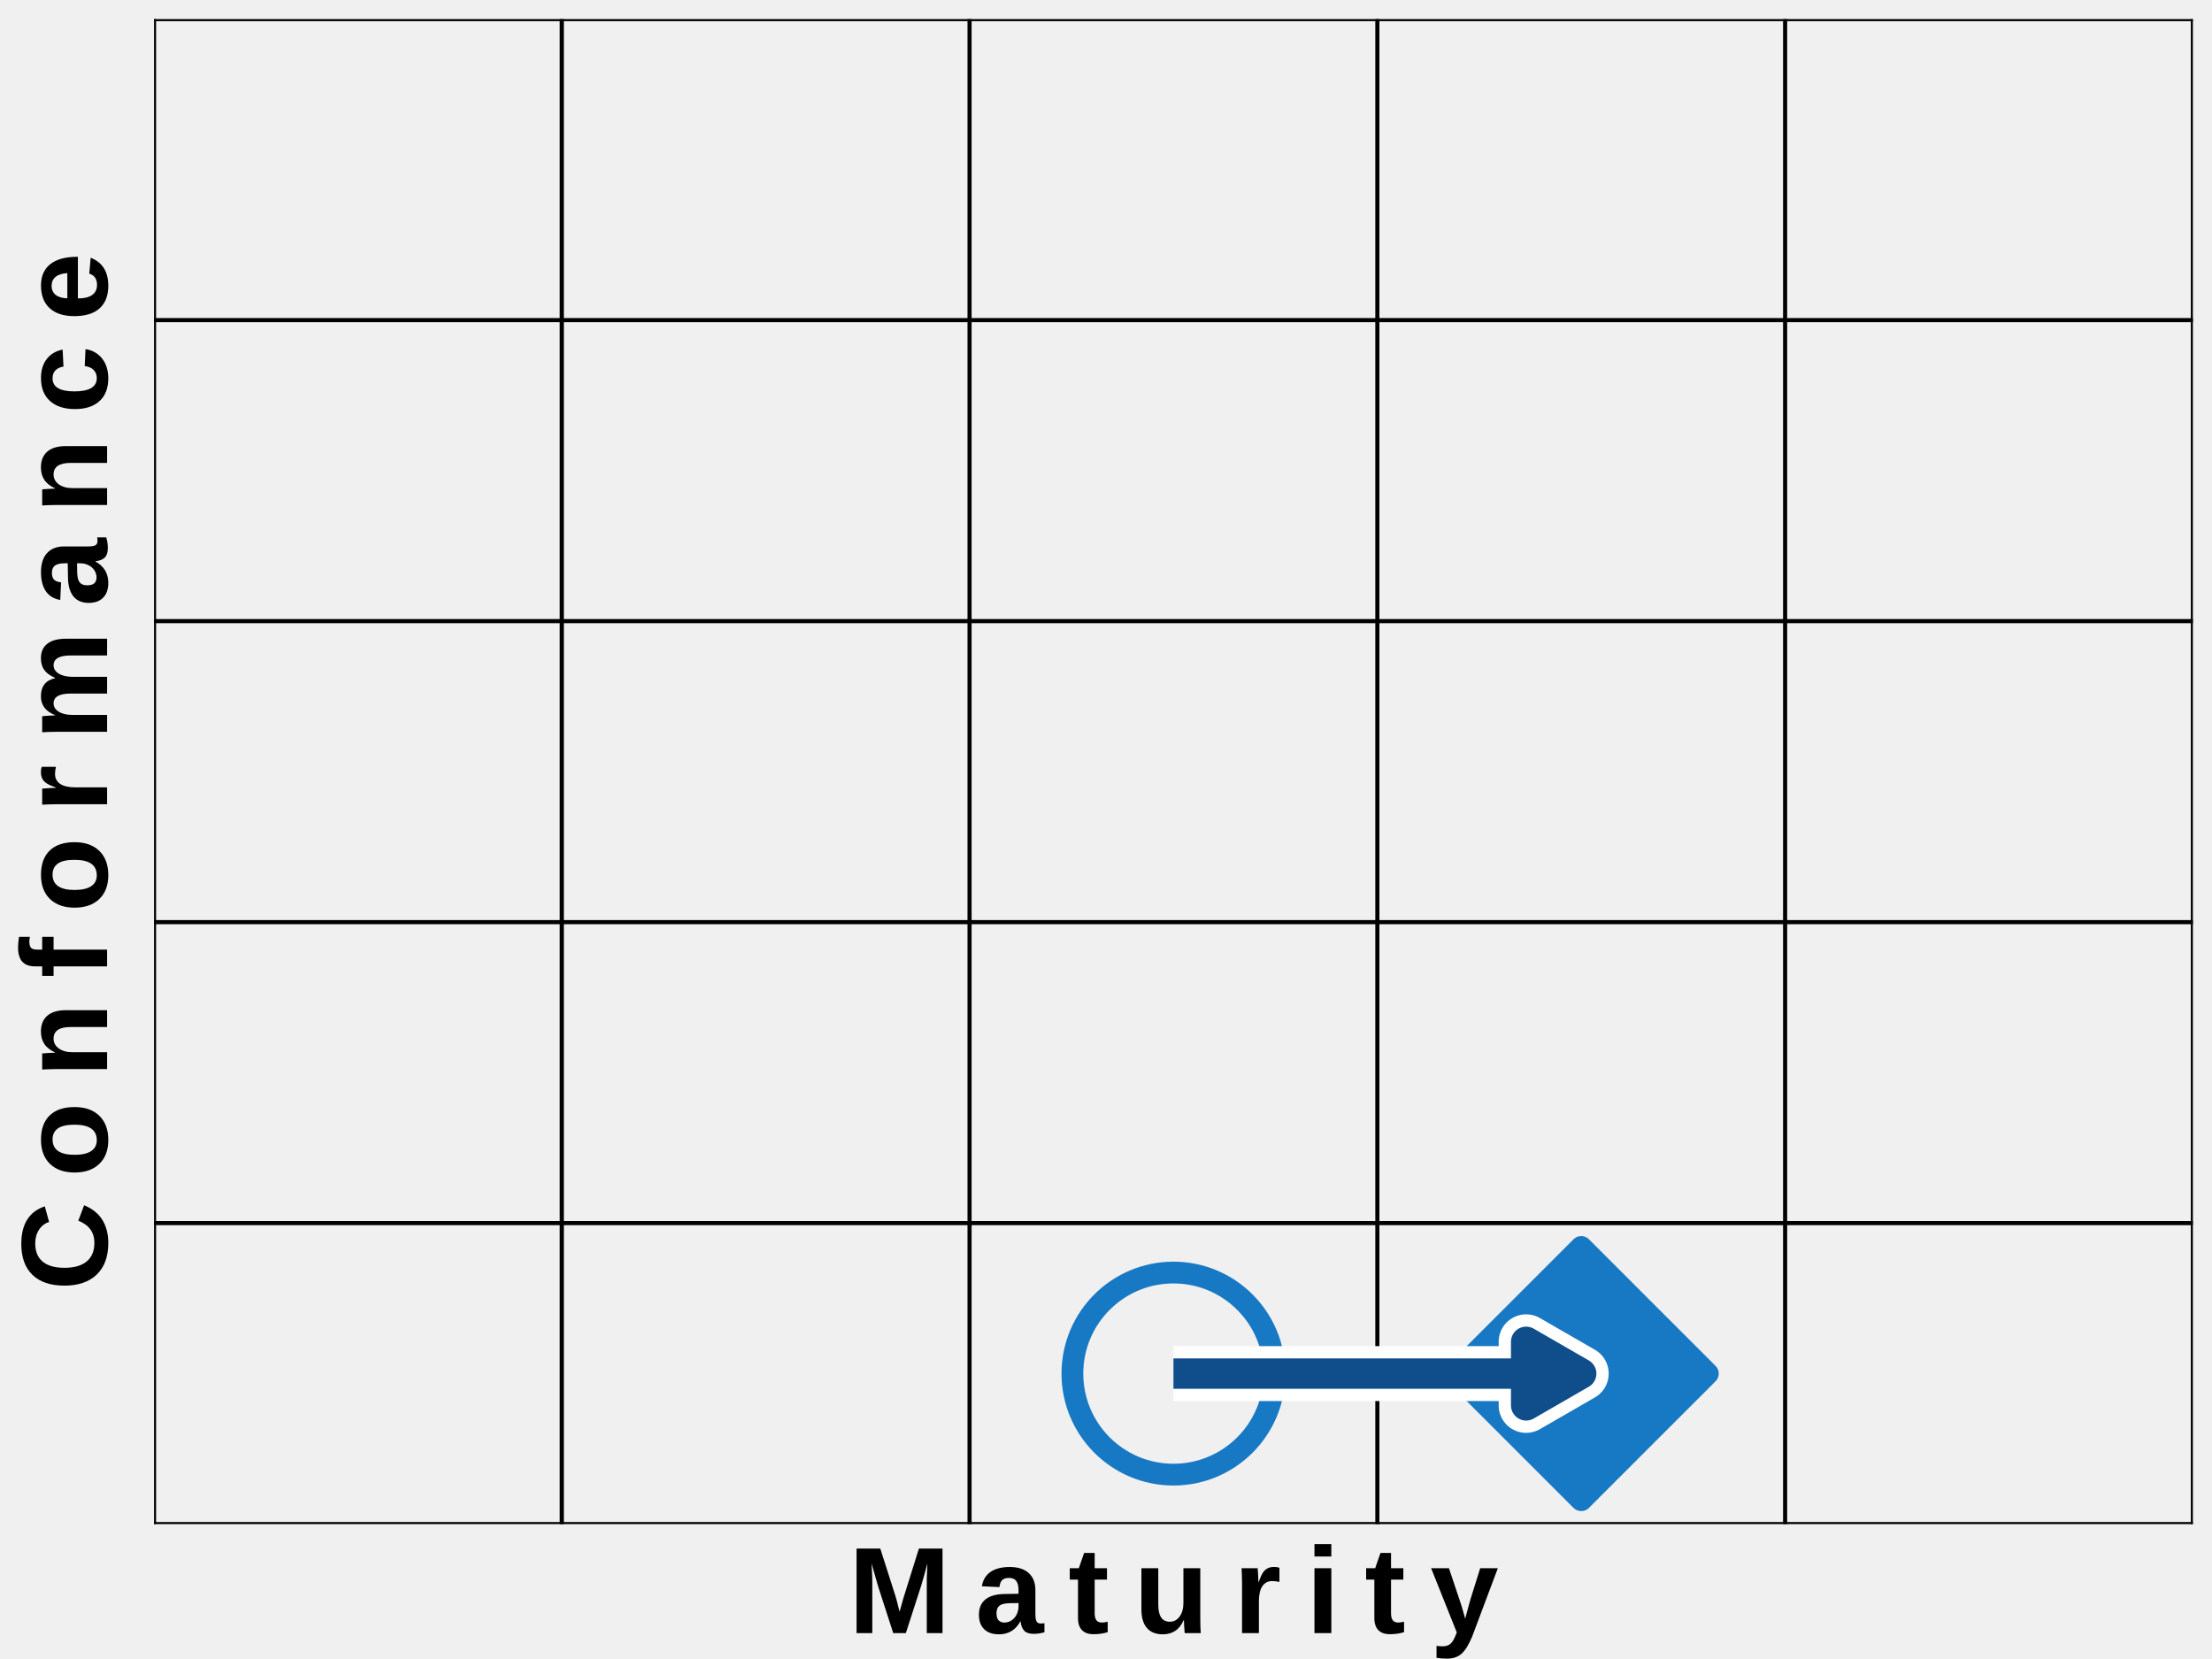
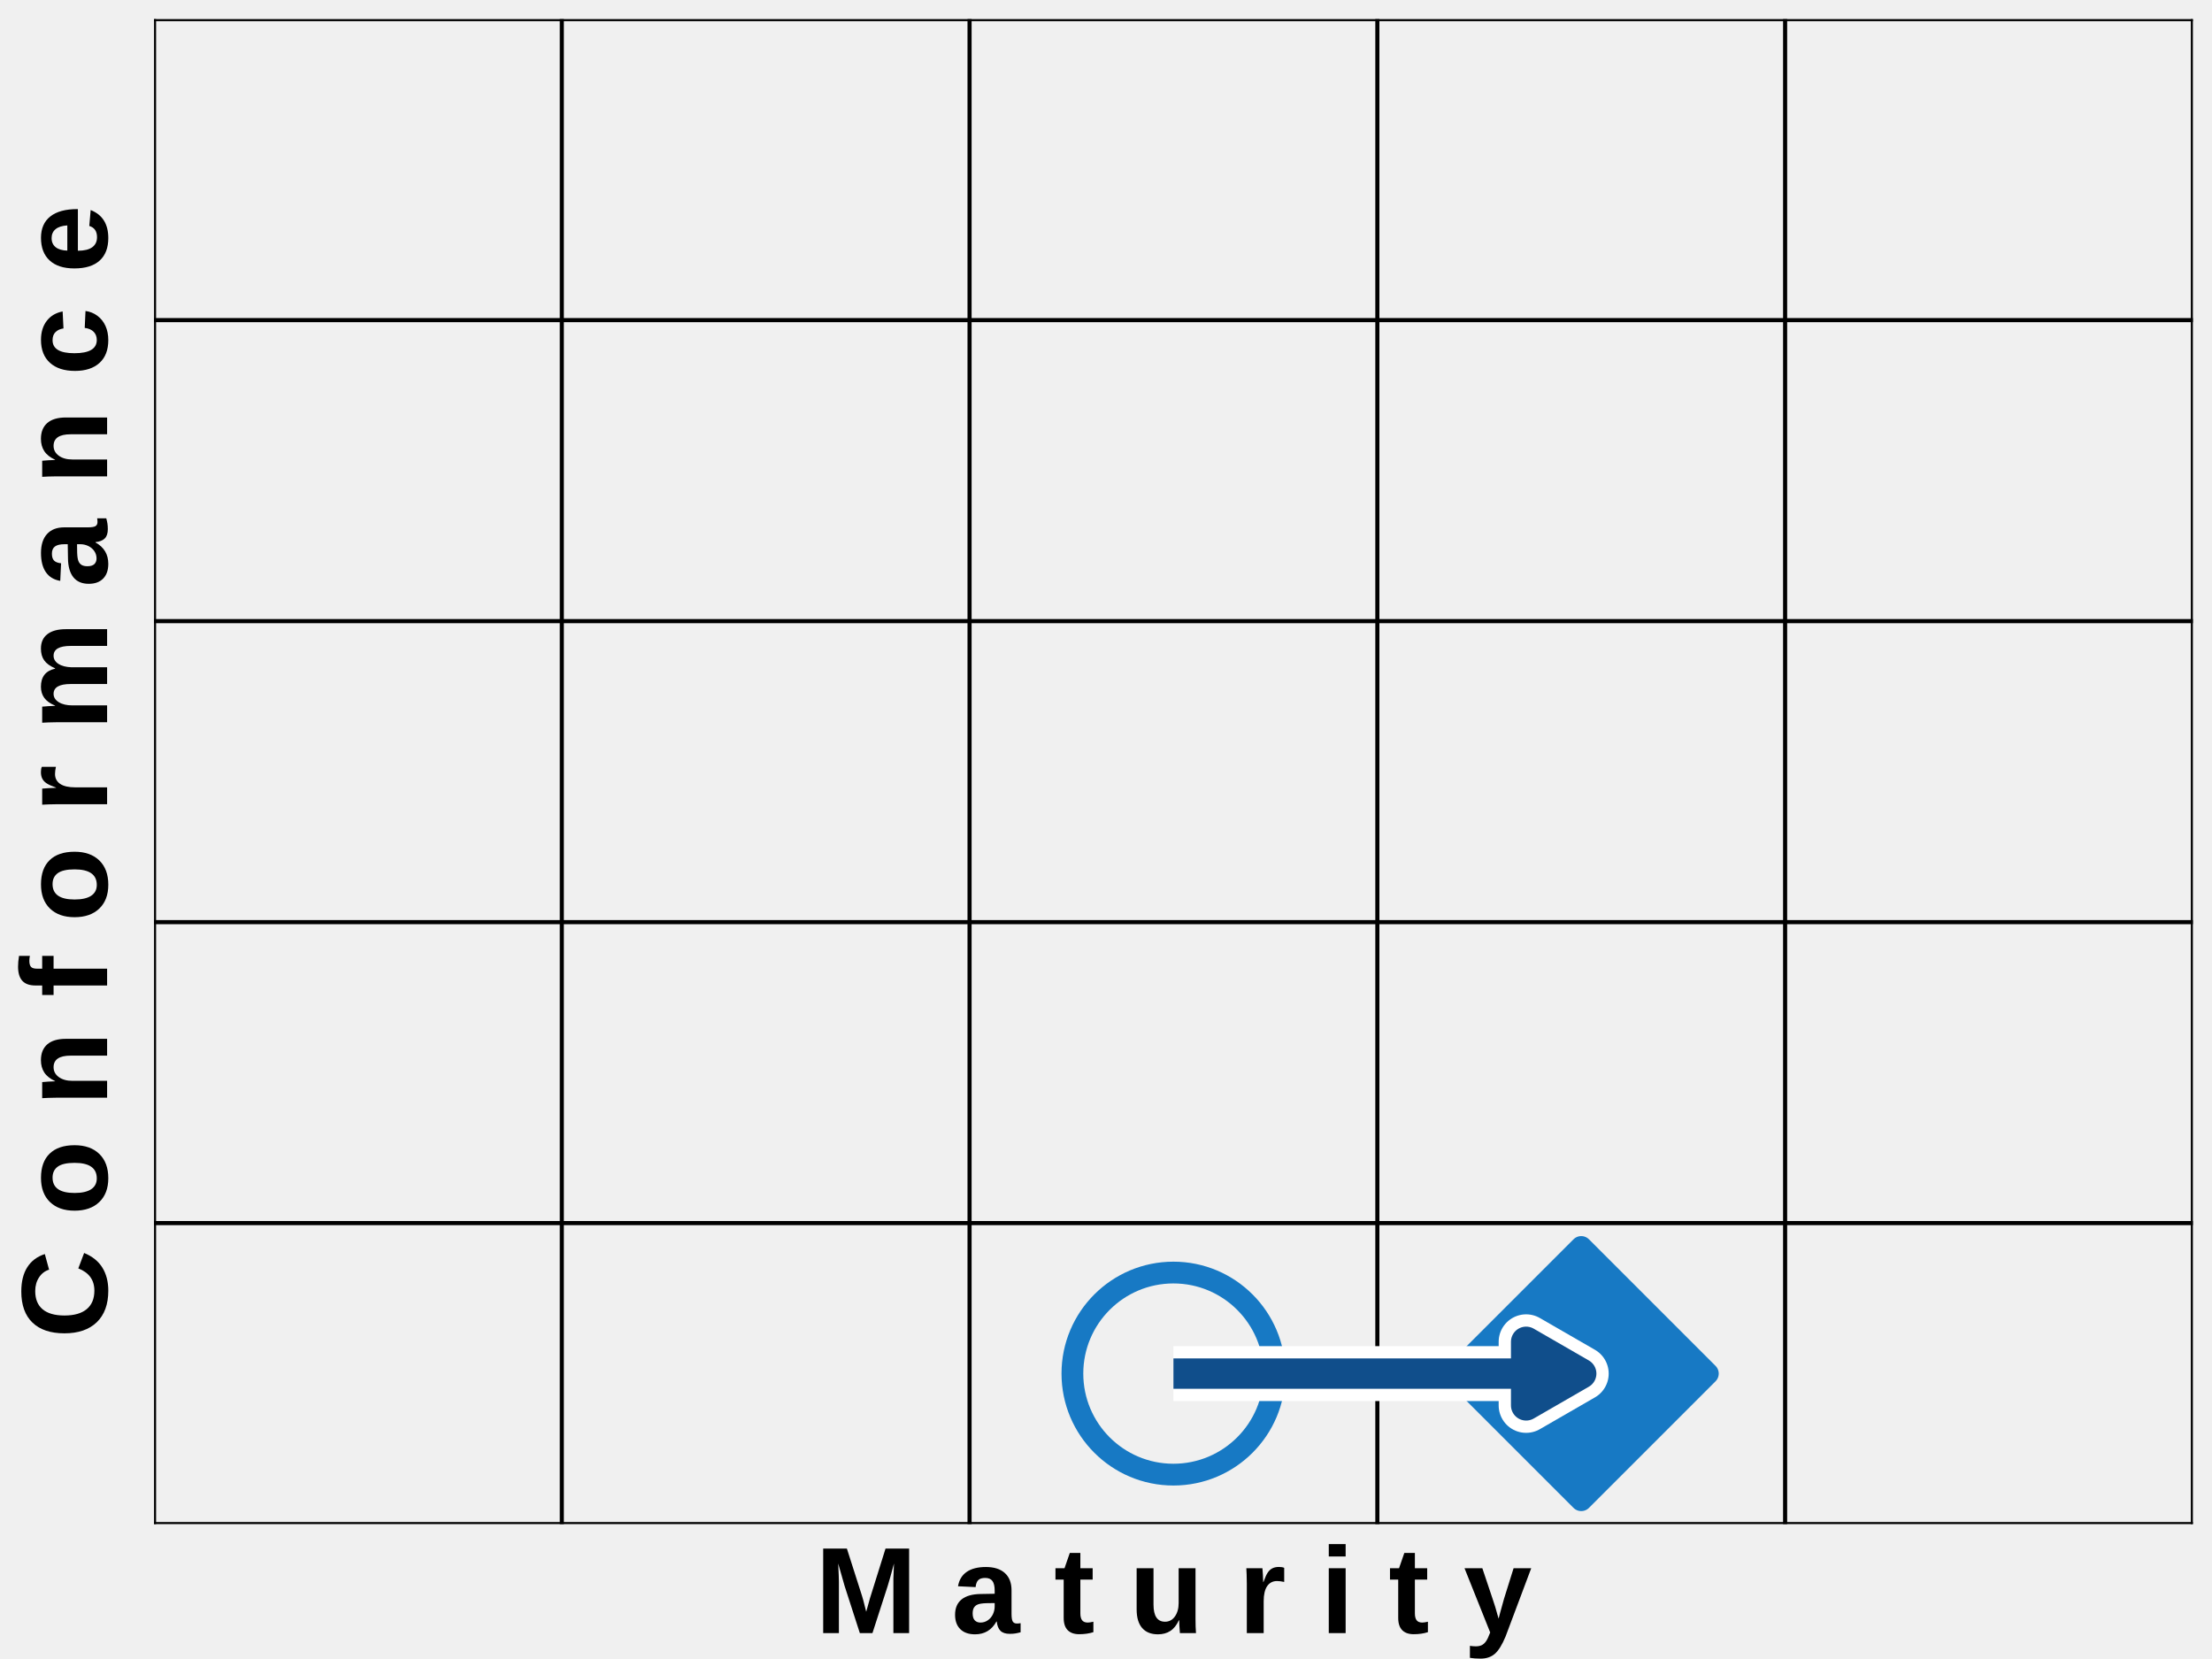
- <svg xmlns="http://www.w3.org/2000/svg" class="svglite" width="576.00pt" height="432.00pt" viewBox="0 0 576.00 432.00">
+ <svg xmlns="http://www.w3.org/2000/svg" width="768" height="576" class="svglite" viewBox="0 0 576 432">
  <defs>
-     <style type="text/css">
-     .svglite line, .svglite polyline, .svglite polygon, .svglite path, .svglite rect, .svglite circle {
-       fill: none;
-       stroke: #000000;
-       stroke-linecap: round;
-       stroke-linejoin: round;
-       stroke-miterlimit: 10.00;
-     }
-     .svglite text {
-       white-space: pre;
-     }
-   </style>
+     <style type="text/css">.svglite circle,.svglite line,.svglite polygon,.svglite rect{fill:none;stroke:#000;stroke-linecap:round;stroke-linejoin:round;stroke-miterlimit:10}.svglite text{white-space:pre}</style>
  </defs>
-   <rect width="100%" height="100%" style="stroke: none; fill: none;" />
+   <rect width="100%" height="100%" style="stroke:none;fill:none" />
  <defs>
    <clipPath id="cpMC4wMHw1NzYuMDB8MC4wMHw0MzIuMDA=">
-       <rect x="0.00" y="0.00" width="576.00" height="432.00" />
+       <rect width="576" height="432" x="0" y="0" />
    </clipPath>
  </defs>
-   <g clip-path="url(#cpMC4wMHw1NzYuMDB8MC4wMHw0MzIuMDA=)">
- </g>
  <defs>
    <clipPath id="cpNDAuMTF8NTcxLjAyfDQuOTh8Mzk2Ljg3">
-       <rect x="40.11" y="4.98" width="530.91" height="391.89" />
+       <rect width="530.91" height="391.89" x="40.11" y="4.98" />
    </clipPath>
  </defs>
  <g clip-path="url(#cpNDAuMTF8NTcxLjAyfDQuOTh8Mzk2Ljg3)">
-     <circle cx="305.56" cy="357.68" r="26.31" style="stroke-width: 5.67; stroke: #1779C4;" />
-     <polygon points="411.75,390.65 444.72,357.68 411.75,324.71 378.77,357.68 " style="stroke-width: 5.67; stroke: #1779C4; fill: #1779C4;" />
-     <line x1="40.11" y1="396.87" x2="40.11" y2="4.98" style="stroke-width: 1.07; stroke-linecap: butt;" />
-     <line x1="146.29" y1="396.87" x2="146.29" y2="4.98" style="stroke-width: 1.07; stroke-linecap: butt;" />
-     <line x1="252.47" y1="396.87" x2="252.47" y2="4.98" style="stroke-width: 1.07; stroke-linecap: butt;" />
-     <line x1="358.66" y1="396.87" x2="358.66" y2="4.98" style="stroke-width: 1.07; stroke-linecap: butt;" />
-     <line x1="464.84" y1="396.87" x2="464.84" y2="4.98" style="stroke-width: 1.07; stroke-linecap: butt;" />
-     <line x1="571.02" y1="396.87" x2="571.02" y2="4.98" style="stroke-width: 1.07; stroke-linecap: butt;" />
-     <line x1="40.11" y1="396.87" x2="571.02" y2="396.87" style="stroke-width: 1.07; stroke-linecap: butt;" />
-     <line x1="40.11" y1="318.49" x2="571.02" y2="318.49" style="stroke-width: 1.07; stroke-linecap: butt;" />
-     <line x1="40.11" y1="240.12" x2="571.02" y2="240.12" style="stroke-width: 1.07; stroke-linecap: butt;" />
-     <line x1="40.11" y1="161.74" x2="571.02" y2="161.74" style="stroke-width: 1.07; stroke-linecap: butt;" />
-     <line x1="40.11" y1="83.36" x2="571.02" y2="83.36" style="stroke-width: 1.07; stroke-linecap: butt;" />
-     <line x1="40.11" y1="4.98" x2="571.02" y2="4.98" style="stroke-width: 1.07; stroke-linecap: butt;" />
-     <line x1="305.56" y1="357.68" x2="411.75" y2="357.68" style="stroke-width: 14.30; stroke: #FFFFFF; stroke-linecap: butt;" />
-     <polygon points="397.40,365.96 411.75,357.68 397.40,349.40 " style="stroke-width: 14.30; stroke: #FFFFFF; stroke-linecap: butt; fill: #FFFFFF;" />
-     <line x1="305.56" y1="357.68" x2="411.75" y2="357.68" style="stroke-width: 7.90; stroke: #104E8B; stroke-linecap: butt;" />
-     <polygon points="397.40,365.96 411.75,357.68 397.40,349.40 " style="stroke-width: 7.90; stroke: #104E8B; stroke-linecap: butt; fill: #104E8B;" />
+     <circle cx="305.56" cy="357.68" r="26.31" style="stroke-width:5.67;stroke:#1779c4" />
+     <polygon points="411.75 390.65 444.72 357.68 411.75 324.71 378.77 357.68" style="stroke-width:5.67;stroke:#1779c4;fill:#1779c4" />
+     <line x1="40.11" x2="40.11" y1="396.87" y2="4.98" style="stroke-width:1.07;stroke-linecap:butt" />
+     <line x1="146.29" x2="146.29" y1="396.87" y2="4.98" style="stroke-width:1.07;stroke-linecap:butt" />
+     <line x1="252.47" x2="252.47" y1="396.87" y2="4.98" style="stroke-width:1.07;stroke-linecap:butt" />
+     <line x1="358.66" x2="358.66" y1="396.87" y2="4.98" style="stroke-width:1.07;stroke-linecap:butt" />
+     <line x1="464.84" x2="464.84" y1="396.87" y2="4.98" style="stroke-width:1.07;stroke-linecap:butt" />
+     <line x1="571.02" x2="571.02" y1="396.87" y2="4.98" style="stroke-width:1.07;stroke-linecap:butt" />
+     <line x1="40.11" x2="571.02" y1="396.87" y2="396.87" style="stroke-width:1.07;stroke-linecap:butt" />
+     <line x1="40.11" x2="571.02" y1="318.49" y2="318.49" style="stroke-width:1.07;stroke-linecap:butt" />
+     <line x1="40.11" x2="571.02" y1="240.12" y2="240.12" style="stroke-width:1.07;stroke-linecap:butt" />
+     <line x1="40.11" x2="571.02" y1="161.74" y2="161.74" style="stroke-width:1.07;stroke-linecap:butt" />
+     <line x1="40.11" x2="571.02" y1="83.36" y2="83.36" style="stroke-width:1.07;stroke-linecap:butt" />
+     <line x1="40.11" x2="571.02" y1="4.98" y2="4.98" style="stroke-width:1.07;stroke-linecap:butt" />
+     <line x1="305.56" x2="411.75" y1="357.68" y2="357.68" style="stroke-width:14.3;stroke:#fff;stroke-linecap:butt" />
+     <polygon points="397.4 365.96 411.75 357.68 397.4 349.4" style="stroke-width:14.3;stroke:#fff;stroke-linecap:butt;fill:#fff" />
+     <line x1="305.56" x2="411.75" y1="357.68" y2="357.68" style="stroke-width:7.9;stroke:#104e8b;stroke-linecap:butt" />
+     <polygon points="397.4 365.96 411.75 357.68 397.4 349.4" style="stroke-width:7.9;stroke:#104e8b;stroke-linecap:butt;fill:#104e8b" />
  </g>
  <g clip-path="url(#cpMC4wMHw1NzYuMDB8MC4wMHw0MzIuMDA=)">
-     <text x="305.56" y="425.26" text-anchor="middle" style="font-size: 32.00px; font-weight: bold; font-family: &quot;Arial&quot;;" textLength="169.31px" lengthAdjust="spacingAndGlyphs">M a t u r i t y</text>
-     <text transform="translate(27.89,200.93) rotate(-90)" text-anchor="middle" style="font-size: 32.00px; font-weight: bold; font-family: &quot;Arial&quot;;" textLength="270.32px" lengthAdjust="spacingAndGlyphs">C o n f o r m a n c e</text>
+     <text x="305.56" y="425.26" lengthAdjust="spacingAndGlyphs" text-anchor="middle" textLength="169.31" style="font-size:32px;font-weight:700;font-family:&quot;Arial&quot;">M a t u r i t y</text>
+     <text style="font-size:32px;font-weight:700;font-family:&quot;Arial&quot;" lengthAdjust="spacingAndGlyphs" text-anchor="middle" textLength="270.32" transform="translate(27.89,200.93) rotate(-90)">C o n f o r m a n c e</text>
  </g>
</svg>
